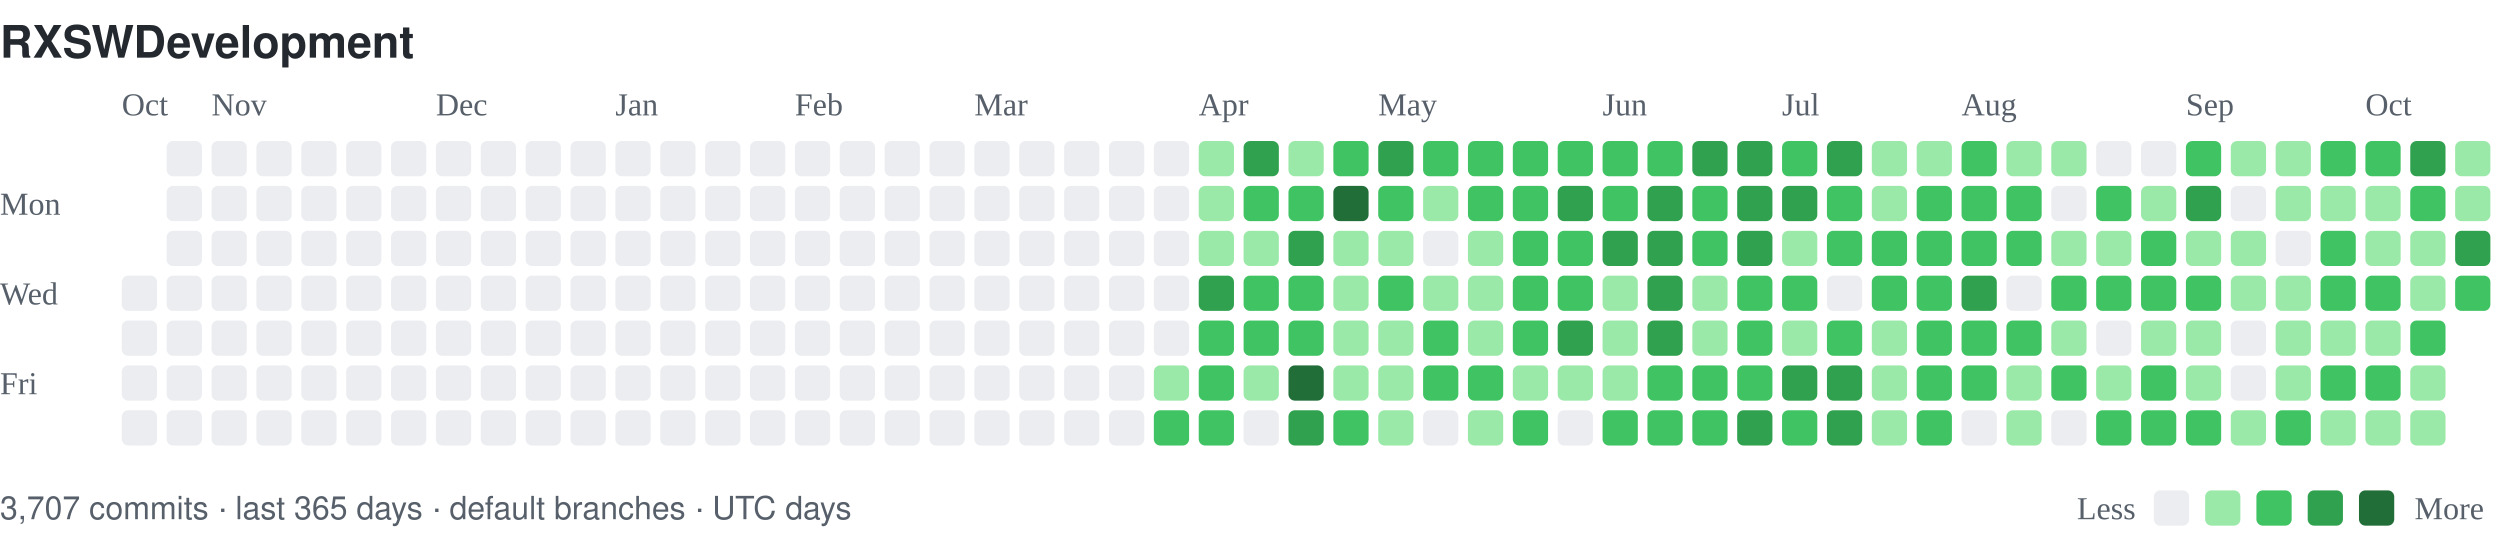
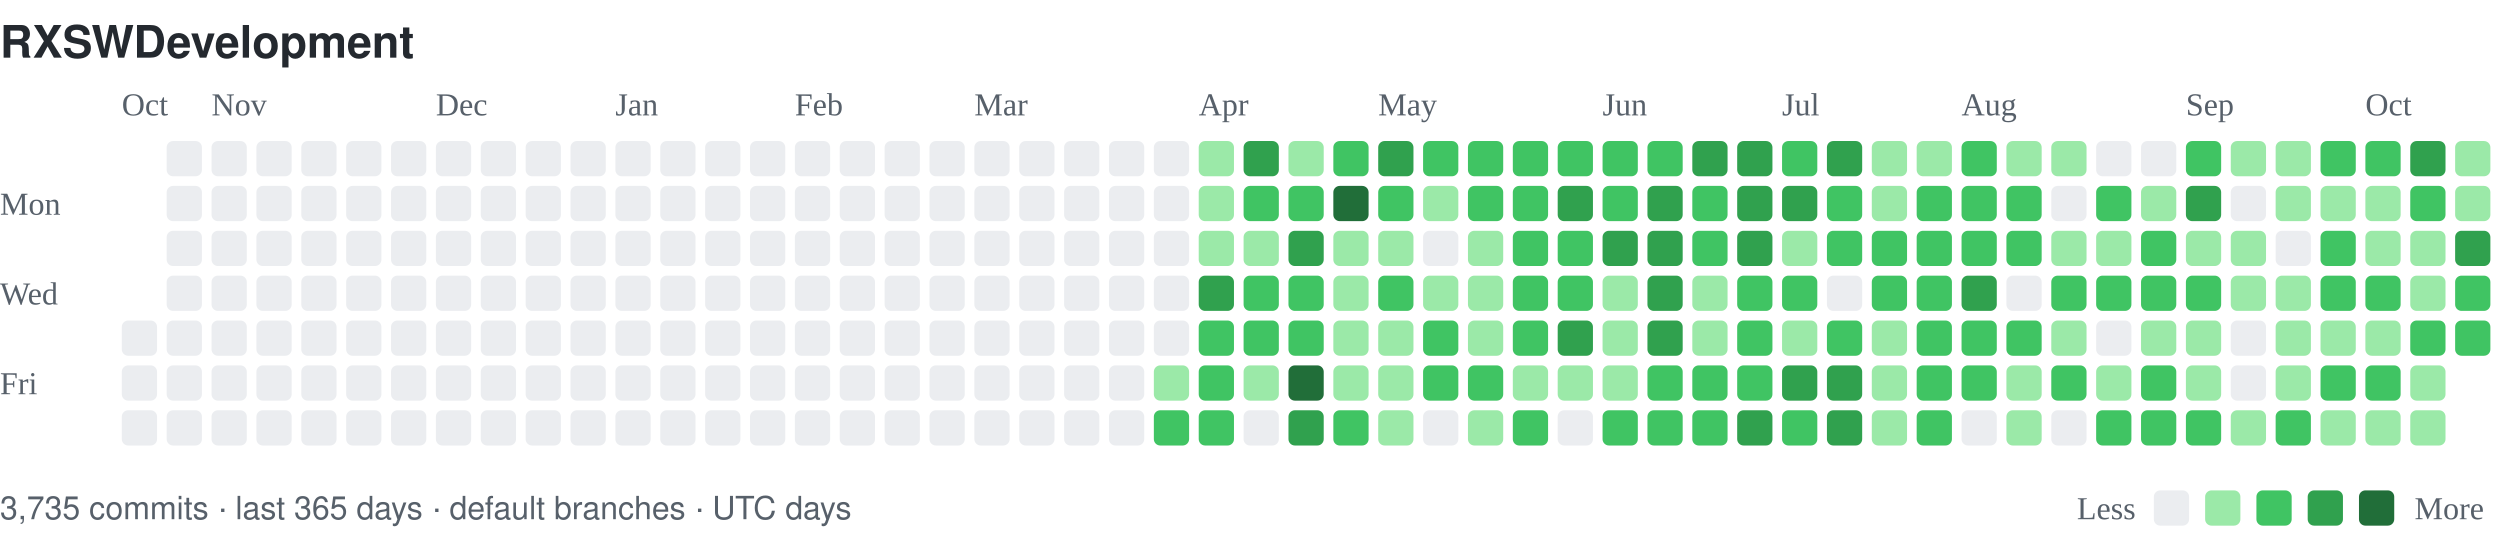
<svg xmlns="http://www.w3.org/2000/svg" width="780" height="170" viewBox="0 0 780 170" role="img">
  <text x="0" y="18" font-size="14" font-weight="600" fill="#24292f" font-family="ui-sans-serif,-apple-system,Segoe UI,Helvetica,Arial,sans-serif">RXSWDevelopment</text>
  <text x="0" y="67" font-size="10" fill="#57606a">Mon</text>
  <text x="0" y="95" font-size="10" fill="#57606a">Wed</text>
  <text x="0" y="123" font-size="10" fill="#57606a">Fri</text>
  <text x="38" y="36" font-size="10" fill="#57606a">Oct</text>
-   <rect x="38" y="86" width="11" height="11" rx="2" fill="#ebedf0" />
  <rect x="38" y="100" width="11" height="11" rx="2" fill="#ebedf0" />
  <rect x="38" y="114" width="11" height="11" rx="2" fill="#ebedf0" />
  <rect x="38" y="128" width="11" height="11" rx="2" fill="#ebedf0" />
  <rect x="52" y="44" width="11" height="11" rx="2" fill="#ebedf0" />
  <rect x="52" y="58" width="11" height="11" rx="2" fill="#ebedf0" />
  <rect x="52" y="72" width="11" height="11" rx="2" fill="#ebedf0" />
  <rect x="52" y="86" width="11" height="11" rx="2" fill="#ebedf0" />
  <rect x="52" y="100" width="11" height="11" rx="2" fill="#ebedf0" />
  <rect x="52" y="114" width="11" height="11" rx="2" fill="#ebedf0" />
  <rect x="52" y="128" width="11" height="11" rx="2" fill="#ebedf0" />
  <text x="66" y="36" font-size="10" fill="#57606a">Nov</text>
  <rect x="66" y="44" width="11" height="11" rx="2" fill="#ebedf0" />
  <rect x="66" y="58" width="11" height="11" rx="2" fill="#ebedf0" />
  <rect x="66" y="72" width="11" height="11" rx="2" fill="#ebedf0" />
  <rect x="66" y="86" width="11" height="11" rx="2" fill="#ebedf0" />
  <rect x="66" y="100" width="11" height="11" rx="2" fill="#ebedf0" />
  <rect x="66" y="114" width="11" height="11" rx="2" fill="#ebedf0" />
  <rect x="66" y="128" width="11" height="11" rx="2" fill="#ebedf0" />
  <rect x="80" y="44" width="11" height="11" rx="2" fill="#ebedf0" />
  <rect x="80" y="58" width="11" height="11" rx="2" fill="#ebedf0" />
  <rect x="80" y="72" width="11" height="11" rx="2" fill="#ebedf0" />
  <rect x="80" y="86" width="11" height="11" rx="2" fill="#ebedf0" />
  <rect x="80" y="100" width="11" height="11" rx="2" fill="#ebedf0" />
  <rect x="80" y="114" width="11" height="11" rx="2" fill="#ebedf0" />
  <rect x="80" y="128" width="11" height="11" rx="2" fill="#ebedf0" />
  <rect x="94" y="44" width="11" height="11" rx="2" fill="#ebedf0" />
  <rect x="94" y="58" width="11" height="11" rx="2" fill="#ebedf0" />
  <rect x="94" y="72" width="11" height="11" rx="2" fill="#ebedf0" />
  <rect x="94" y="86" width="11" height="11" rx="2" fill="#ebedf0" />
  <rect x="94" y="100" width="11" height="11" rx="2" fill="#ebedf0" />
  <rect x="94" y="114" width="11" height="11" rx="2" fill="#ebedf0" />
  <rect x="94" y="128" width="11" height="11" rx="2" fill="#ebedf0" />
  <rect x="108" y="44" width="11" height="11" rx="2" fill="#ebedf0" />
  <rect x="108" y="58" width="11" height="11" rx="2" fill="#ebedf0" />
  <rect x="108" y="72" width="11" height="11" rx="2" fill="#ebedf0" />
  <rect x="108" y="86" width="11" height="11" rx="2" fill="#ebedf0" />
  <rect x="108" y="100" width="11" height="11" rx="2" fill="#ebedf0" />
  <rect x="108" y="114" width="11" height="11" rx="2" fill="#ebedf0" />
  <rect x="108" y="128" width="11" height="11" rx="2" fill="#ebedf0" />
  <rect x="122" y="44" width="11" height="11" rx="2" fill="#ebedf0" />
  <rect x="122" y="58" width="11" height="11" rx="2" fill="#ebedf0" />
  <rect x="122" y="72" width="11" height="11" rx="2" fill="#ebedf0" />
  <rect x="122" y="86" width="11" height="11" rx="2" fill="#ebedf0" />
  <rect x="122" y="100" width="11" height="11" rx="2" fill="#ebedf0" />
  <rect x="122" y="114" width="11" height="11" rx="2" fill="#ebedf0" />
  <rect x="122" y="128" width="11" height="11" rx="2" fill="#ebedf0" />
  <text x="136" y="36" font-size="10" fill="#57606a">Dec</text>
  <rect x="136" y="44" width="11" height="11" rx="2" fill="#ebedf0" />
  <rect x="136" y="58" width="11" height="11" rx="2" fill="#ebedf0" />
  <rect x="136" y="72" width="11" height="11" rx="2" fill="#ebedf0" />
  <rect x="136" y="86" width="11" height="11" rx="2" fill="#ebedf0" />
  <rect x="136" y="100" width="11" height="11" rx="2" fill="#ebedf0" />
  <rect x="136" y="114" width="11" height="11" rx="2" fill="#ebedf0" />
  <rect x="136" y="128" width="11" height="11" rx="2" fill="#ebedf0" />
  <rect x="150" y="44" width="11" height="11" rx="2" fill="#ebedf0" />
  <rect x="150" y="58" width="11" height="11" rx="2" fill="#ebedf0" />
  <rect x="150" y="72" width="11" height="11" rx="2" fill="#ebedf0" />
  <rect x="150" y="86" width="11" height="11" rx="2" fill="#ebedf0" />
  <rect x="150" y="100" width="11" height="11" rx="2" fill="#ebedf0" />
  <rect x="150" y="114" width="11" height="11" rx="2" fill="#ebedf0" />
  <rect x="150" y="128" width="11" height="11" rx="2" fill="#ebedf0" />
  <rect x="164" y="44" width="11" height="11" rx="2" fill="#ebedf0" />
  <rect x="164" y="58" width="11" height="11" rx="2" fill="#ebedf0" />
  <rect x="164" y="72" width="11" height="11" rx="2" fill="#ebedf0" />
  <rect x="164" y="86" width="11" height="11" rx="2" fill="#ebedf0" />
  <rect x="164" y="100" width="11" height="11" rx="2" fill="#ebedf0" />
  <rect x="164" y="114" width="11" height="11" rx="2" fill="#ebedf0" />
  <rect x="164" y="128" width="11" height="11" rx="2" fill="#ebedf0" />
  <rect x="178" y="44" width="11" height="11" rx="2" fill="#ebedf0" />
  <rect x="178" y="58" width="11" height="11" rx="2" fill="#ebedf0" />
  <rect x="178" y="72" width="11" height="11" rx="2" fill="#ebedf0" />
  <rect x="178" y="86" width="11" height="11" rx="2" fill="#ebedf0" />
  <rect x="178" y="100" width="11" height="11" rx="2" fill="#ebedf0" />
  <rect x="178" y="114" width="11" height="11" rx="2" fill="#ebedf0" />
  <rect x="178" y="128" width="11" height="11" rx="2" fill="#ebedf0" />
  <text x="192" y="36" font-size="10" fill="#57606a">Jan</text>
  <rect x="192" y="44" width="11" height="11" rx="2" fill="#ebedf0" />
  <rect x="192" y="58" width="11" height="11" rx="2" fill="#ebedf0" />
  <rect x="192" y="72" width="11" height="11" rx="2" fill="#ebedf0" />
  <rect x="192" y="86" width="11" height="11" rx="2" fill="#ebedf0" />
  <rect x="192" y="100" width="11" height="11" rx="2" fill="#ebedf0" />
  <rect x="192" y="114" width="11" height="11" rx="2" fill="#ebedf0" />
  <rect x="192" y="128" width="11" height="11" rx="2" fill="#ebedf0" />
  <rect x="206" y="44" width="11" height="11" rx="2" fill="#ebedf0" />
  <rect x="206" y="58" width="11" height="11" rx="2" fill="#ebedf0" />
  <rect x="206" y="72" width="11" height="11" rx="2" fill="#ebedf0" />
  <rect x="206" y="86" width="11" height="11" rx="2" fill="#ebedf0" />
  <rect x="206" y="100" width="11" height="11" rx="2" fill="#ebedf0" />
  <rect x="206" y="114" width="11" height="11" rx="2" fill="#ebedf0" />
  <rect x="206" y="128" width="11" height="11" rx="2" fill="#ebedf0" />
  <rect x="220" y="44" width="11" height="11" rx="2" fill="#ebedf0" />
  <rect x="220" y="58" width="11" height="11" rx="2" fill="#ebedf0" />
  <rect x="220" y="72" width="11" height="11" rx="2" fill="#ebedf0" />
  <rect x="220" y="86" width="11" height="11" rx="2" fill="#ebedf0" />
  <rect x="220" y="100" width="11" height="11" rx="2" fill="#ebedf0" />
  <rect x="220" y="114" width="11" height="11" rx="2" fill="#ebedf0" />
  <rect x="220" y="128" width="11" height="11" rx="2" fill="#ebedf0" />
  <rect x="234" y="44" width="11" height="11" rx="2" fill="#ebedf0" />
  <rect x="234" y="58" width="11" height="11" rx="2" fill="#ebedf0" />
  <rect x="234" y="72" width="11" height="11" rx="2" fill="#ebedf0" />
  <rect x="234" y="86" width="11" height="11" rx="2" fill="#ebedf0" />
  <rect x="234" y="100" width="11" height="11" rx="2" fill="#ebedf0" />
  <rect x="234" y="114" width="11" height="11" rx="2" fill="#ebedf0" />
  <rect x="234" y="128" width="11" height="11" rx="2" fill="#ebedf0" />
  <text x="248" y="36" font-size="10" fill="#57606a">Feb</text>
  <rect x="248" y="44" width="11" height="11" rx="2" fill="#ebedf0" />
  <rect x="248" y="58" width="11" height="11" rx="2" fill="#ebedf0" />
  <rect x="248" y="72" width="11" height="11" rx="2" fill="#ebedf0" />
  <rect x="248" y="86" width="11" height="11" rx="2" fill="#ebedf0" />
  <rect x="248" y="100" width="11" height="11" rx="2" fill="#ebedf0" />
  <rect x="248" y="114" width="11" height="11" rx="2" fill="#ebedf0" />
  <rect x="248" y="128" width="11" height="11" rx="2" fill="#ebedf0" />
  <rect x="262" y="44" width="11" height="11" rx="2" fill="#ebedf0" />
  <rect x="262" y="58" width="11" height="11" rx="2" fill="#ebedf0" />
  <rect x="262" y="72" width="11" height="11" rx="2" fill="#ebedf0" />
  <rect x="262" y="86" width="11" height="11" rx="2" fill="#ebedf0" />
  <rect x="262" y="100" width="11" height="11" rx="2" fill="#ebedf0" />
  <rect x="262" y="114" width="11" height="11" rx="2" fill="#ebedf0" />
  <rect x="262" y="128" width="11" height="11" rx="2" fill="#ebedf0" />
  <rect x="276" y="44" width="11" height="11" rx="2" fill="#ebedf0" />
  <rect x="276" y="58" width="11" height="11" rx="2" fill="#ebedf0" />
  <rect x="276" y="72" width="11" height="11" rx="2" fill="#ebedf0" />
  <rect x="276" y="86" width="11" height="11" rx="2" fill="#ebedf0" />
  <rect x="276" y="100" width="11" height="11" rx="2" fill="#ebedf0" />
  <rect x="276" y="114" width="11" height="11" rx="2" fill="#ebedf0" />
  <rect x="276" y="128" width="11" height="11" rx="2" fill="#ebedf0" />
  <rect x="290" y="44" width="11" height="11" rx="2" fill="#ebedf0" />
  <rect x="290" y="58" width="11" height="11" rx="2" fill="#ebedf0" />
  <rect x="290" y="72" width="11" height="11" rx="2" fill="#ebedf0" />
  <rect x="290" y="86" width="11" height="11" rx="2" fill="#ebedf0" />
  <rect x="290" y="100" width="11" height="11" rx="2" fill="#ebedf0" />
  <rect x="290" y="114" width="11" height="11" rx="2" fill="#ebedf0" />
  <rect x="290" y="128" width="11" height="11" rx="2" fill="#ebedf0" />
  <text x="304" y="36" font-size="10" fill="#57606a">Mar</text>
  <rect x="304" y="44" width="11" height="11" rx="2" fill="#ebedf0" />
  <rect x="304" y="58" width="11" height="11" rx="2" fill="#ebedf0" />
  <rect x="304" y="72" width="11" height="11" rx="2" fill="#ebedf0" />
  <rect x="304" y="86" width="11" height="11" rx="2" fill="#ebedf0" />
  <rect x="304" y="100" width="11" height="11" rx="2" fill="#ebedf0" />
  <rect x="304" y="114" width="11" height="11" rx="2" fill="#ebedf0" />
  <rect x="304" y="128" width="11" height="11" rx="2" fill="#ebedf0" />
  <rect x="318" y="44" width="11" height="11" rx="2" fill="#ebedf0" />
  <rect x="318" y="58" width="11" height="11" rx="2" fill="#ebedf0" />
  <rect x="318" y="72" width="11" height="11" rx="2" fill="#ebedf0" />
  <rect x="318" y="86" width="11" height="11" rx="2" fill="#ebedf0" />
  <rect x="318" y="100" width="11" height="11" rx="2" fill="#ebedf0" />
  <rect x="318" y="114" width="11" height="11" rx="2" fill="#ebedf0" />
  <rect x="318" y="128" width="11" height="11" rx="2" fill="#ebedf0" />
  <rect x="332" y="44" width="11" height="11" rx="2" fill="#ebedf0" />
  <rect x="332" y="58" width="11" height="11" rx="2" fill="#ebedf0" />
  <rect x="332" y="72" width="11" height="11" rx="2" fill="#ebedf0" />
  <rect x="332" y="86" width="11" height="11" rx="2" fill="#ebedf0" />
  <rect x="332" y="100" width="11" height="11" rx="2" fill="#ebedf0" />
  <rect x="332" y="114" width="11" height="11" rx="2" fill="#ebedf0" />
  <rect x="332" y="128" width="11" height="11" rx="2" fill="#ebedf0" />
  <rect x="346" y="44" width="11" height="11" rx="2" fill="#ebedf0" />
  <rect x="346" y="58" width="11" height="11" rx="2" fill="#ebedf0" />
  <rect x="346" y="72" width="11" height="11" rx="2" fill="#ebedf0" />
  <rect x="346" y="86" width="11" height="11" rx="2" fill="#ebedf0" />
  <rect x="346" y="100" width="11" height="11" rx="2" fill="#ebedf0" />
  <rect x="346" y="114" width="11" height="11" rx="2" fill="#ebedf0" />
  <rect x="346" y="128" width="11" height="11" rx="2" fill="#ebedf0" />
  <rect x="360" y="44" width="11" height="11" rx="2" fill="#ebedf0" />
  <rect x="360" y="58" width="11" height="11" rx="2" fill="#ebedf0" />
  <rect x="360" y="72" width="11" height="11" rx="2" fill="#ebedf0" />
  <rect x="360" y="86" width="11" height="11" rx="2" fill="#ebedf0" />
  <rect x="360" y="100" width="11" height="11" rx="2" fill="#ebedf0" />
  <rect x="360" y="114" width="11" height="11" rx="2" fill="#9be9a8" />
  <rect x="360" y="128" width="11" height="11" rx="2" fill="#40c463" />
  <text x="374" y="36" font-size="10" fill="#57606a">Apr</text>
  <rect x="374" y="44" width="11" height="11" rx="2" fill="#9be9a8" />
  <rect x="374" y="58" width="11" height="11" rx="2" fill="#9be9a8" />
  <rect x="374" y="72" width="11" height="11" rx="2" fill="#9be9a8" />
  <rect x="374" y="86" width="11" height="11" rx="2" fill="#30a14e" />
  <rect x="374" y="100" width="11" height="11" rx="2" fill="#40c463" />
  <rect x="374" y="114" width="11" height="11" rx="2" fill="#40c463" />
  <rect x="374" y="128" width="11" height="11" rx="2" fill="#40c463" />
  <rect x="388" y="44" width="11" height="11" rx="2" fill="#30a14e" />
  <rect x="388" y="58" width="11" height="11" rx="2" fill="#40c463" />
  <rect x="388" y="72" width="11" height="11" rx="2" fill="#9be9a8" />
  <rect x="388" y="86" width="11" height="11" rx="2" fill="#40c463" />
  <rect x="388" y="100" width="11" height="11" rx="2" fill="#40c463" />
  <rect x="388" y="114" width="11" height="11" rx="2" fill="#9be9a8" />
  <rect x="388" y="128" width="11" height="11" rx="2" fill="#ebedf0" />
  <rect x="402" y="44" width="11" height="11" rx="2" fill="#9be9a8" />
  <rect x="402" y="58" width="11" height="11" rx="2" fill="#40c463" />
  <rect x="402" y="72" width="11" height="11" rx="2" fill="#30a14e" />
  <rect x="402" y="86" width="11" height="11" rx="2" fill="#40c463" />
  <rect x="402" y="100" width="11" height="11" rx="2" fill="#40c463" />
  <rect x="402" y="114" width="11" height="11" rx="2" fill="#216e39" />
  <rect x="402" y="128" width="11" height="11" rx="2" fill="#30a14e" />
  <rect x="416" y="44" width="11" height="11" rx="2" fill="#40c463" />
  <rect x="416" y="58" width="11" height="11" rx="2" fill="#216e39" />
  <rect x="416" y="72" width="11" height="11" rx="2" fill="#9be9a8" />
  <rect x="416" y="86" width="11" height="11" rx="2" fill="#9be9a8" />
  <rect x="416" y="100" width="11" height="11" rx="2" fill="#9be9a8" />
  <rect x="416" y="114" width="11" height="11" rx="2" fill="#9be9a8" />
  <rect x="416" y="128" width="11" height="11" rx="2" fill="#40c463" />
  <text x="430" y="36" font-size="10" fill="#57606a">May</text>
  <rect x="430" y="44" width="11" height="11" rx="2" fill="#30a14e" />
  <rect x="430" y="58" width="11" height="11" rx="2" fill="#40c463" />
  <rect x="430" y="72" width="11" height="11" rx="2" fill="#9be9a8" />
  <rect x="430" y="86" width="11" height="11" rx="2" fill="#40c463" />
  <rect x="430" y="100" width="11" height="11" rx="2" fill="#9be9a8" />
  <rect x="430" y="114" width="11" height="11" rx="2" fill="#9be9a8" />
  <rect x="430" y="128" width="11" height="11" rx="2" fill="#9be9a8" />
  <rect x="444" y="44" width="11" height="11" rx="2" fill="#40c463" />
  <rect x="444" y="58" width="11" height="11" rx="2" fill="#9be9a8" />
  <rect x="444" y="72" width="11" height="11" rx="2" fill="#ebedf0" />
  <rect x="444" y="86" width="11" height="11" rx="2" fill="#9be9a8" />
  <rect x="444" y="100" width="11" height="11" rx="2" fill="#40c463" />
  <rect x="444" y="114" width="11" height="11" rx="2" fill="#40c463" />
  <rect x="444" y="128" width="11" height="11" rx="2" fill="#ebedf0" />
  <rect x="458" y="44" width="11" height="11" rx="2" fill="#40c463" />
  <rect x="458" y="58" width="11" height="11" rx="2" fill="#40c463" />
  <rect x="458" y="72" width="11" height="11" rx="2" fill="#9be9a8" />
  <rect x="458" y="86" width="11" height="11" rx="2" fill="#9be9a8" />
  <rect x="458" y="100" width="11" height="11" rx="2" fill="#9be9a8" />
  <rect x="458" y="114" width="11" height="11" rx="2" fill="#40c463" />
  <rect x="458" y="128" width="11" height="11" rx="2" fill="#9be9a8" />
  <rect x="472" y="44" width="11" height="11" rx="2" fill="#40c463" />
  <rect x="472" y="58" width="11" height="11" rx="2" fill="#40c463" />
  <rect x="472" y="72" width="11" height="11" rx="2" fill="#40c463" />
  <rect x="472" y="86" width="11" height="11" rx="2" fill="#40c463" />
  <rect x="472" y="100" width="11" height="11" rx="2" fill="#40c463" />
  <rect x="472" y="114" width="11" height="11" rx="2" fill="#9be9a8" />
  <rect x="472" y="128" width="11" height="11" rx="2" fill="#40c463" />
  <rect x="486" y="44" width="11" height="11" rx="2" fill="#40c463" />
  <rect x="486" y="58" width="11" height="11" rx="2" fill="#30a14e" />
  <rect x="486" y="72" width="11" height="11" rx="2" fill="#40c463" />
  <rect x="486" y="86" width="11" height="11" rx="2" fill="#40c463" />
  <rect x="486" y="100" width="11" height="11" rx="2" fill="#30a14e" />
  <rect x="486" y="114" width="11" height="11" rx="2" fill="#9be9a8" />
  <rect x="486" y="128" width="11" height="11" rx="2" fill="#ebedf0" />
  <text x="500" y="36" font-size="10" fill="#57606a">Jun</text>
  <rect x="500" y="44" width="11" height="11" rx="2" fill="#40c463" />
  <rect x="500" y="58" width="11" height="11" rx="2" fill="#40c463" />
  <rect x="500" y="72" width="11" height="11" rx="2" fill="#30a14e" />
  <rect x="500" y="86" width="11" height="11" rx="2" fill="#9be9a8" />
  <rect x="500" y="100" width="11" height="11" rx="2" fill="#9be9a8" />
  <rect x="500" y="114" width="11" height="11" rx="2" fill="#9be9a8" />
  <rect x="500" y="128" width="11" height="11" rx="2" fill="#40c463" />
  <rect x="514" y="44" width="11" height="11" rx="2" fill="#40c463" />
  <rect x="514" y="58" width="11" height="11" rx="2" fill="#30a14e" />
  <rect x="514" y="72" width="11" height="11" rx="2" fill="#30a14e" />
  <rect x="514" y="86" width="11" height="11" rx="2" fill="#30a14e" />
  <rect x="514" y="100" width="11" height="11" rx="2" fill="#30a14e" />
  <rect x="514" y="114" width="11" height="11" rx="2" fill="#40c463" />
  <rect x="514" y="128" width="11" height="11" rx="2" fill="#40c463" />
  <rect x="528" y="44" width="11" height="11" rx="2" fill="#30a14e" />
  <rect x="528" y="58" width="11" height="11" rx="2" fill="#40c463" />
  <rect x="528" y="72" width="11" height="11" rx="2" fill="#40c463" />
  <rect x="528" y="86" width="11" height="11" rx="2" fill="#9be9a8" />
  <rect x="528" y="100" width="11" height="11" rx="2" fill="#9be9a8" />
  <rect x="528" y="114" width="11" height="11" rx="2" fill="#40c463" />
  <rect x="528" y="128" width="11" height="11" rx="2" fill="#40c463" />
  <rect x="542" y="44" width="11" height="11" rx="2" fill="#30a14e" />
  <rect x="542" y="58" width="11" height="11" rx="2" fill="#30a14e" />
  <rect x="542" y="72" width="11" height="11" rx="2" fill="#30a14e" />
  <rect x="542" y="86" width="11" height="11" rx="2" fill="#40c463" />
  <rect x="542" y="100" width="11" height="11" rx="2" fill="#40c463" />
  <rect x="542" y="114" width="11" height="11" rx="2" fill="#40c463" />
  <rect x="542" y="128" width="11" height="11" rx="2" fill="#30a14e" />
  <text x="556" y="36" font-size="10" fill="#57606a">Jul</text>
  <rect x="556" y="44" width="11" height="11" rx="2" fill="#40c463" />
  <rect x="556" y="58" width="11" height="11" rx="2" fill="#30a14e" />
  <rect x="556" y="72" width="11" height="11" rx="2" fill="#9be9a8" />
  <rect x="556" y="86" width="11" height="11" rx="2" fill="#40c463" />
  <rect x="556" y="100" width="11" height="11" rx="2" fill="#9be9a8" />
  <rect x="556" y="114" width="11" height="11" rx="2" fill="#30a14e" />
  <rect x="556" y="128" width="11" height="11" rx="2" fill="#40c463" />
  <rect x="570" y="44" width="11" height="11" rx="2" fill="#30a14e" />
  <rect x="570" y="58" width="11" height="11" rx="2" fill="#40c463" />
  <rect x="570" y="72" width="11" height="11" rx="2" fill="#40c463" />
  <rect x="570" y="86" width="11" height="11" rx="2" fill="#ebedf0" />
  <rect x="570" y="100" width="11" height="11" rx="2" fill="#40c463" />
  <rect x="570" y="114" width="11" height="11" rx="2" fill="#30a14e" />
  <rect x="570" y="128" width="11" height="11" rx="2" fill="#30a14e" />
  <rect x="584" y="44" width="11" height="11" rx="2" fill="#9be9a8" />
  <rect x="584" y="58" width="11" height="11" rx="2" fill="#9be9a8" />
  <rect x="584" y="72" width="11" height="11" rx="2" fill="#40c463" />
  <rect x="584" y="86" width="11" height="11" rx="2" fill="#40c463" />
  <rect x="584" y="100" width="11" height="11" rx="2" fill="#9be9a8" />
  <rect x="584" y="114" width="11" height="11" rx="2" fill="#9be9a8" />
  <rect x="584" y="128" width="11" height="11" rx="2" fill="#9be9a8" />
  <rect x="598" y="44" width="11" height="11" rx="2" fill="#9be9a8" />
  <rect x="598" y="58" width="11" height="11" rx="2" fill="#40c463" />
  <rect x="598" y="72" width="11" height="11" rx="2" fill="#40c463" />
  <rect x="598" y="86" width="11" height="11" rx="2" fill="#40c463" />
  <rect x="598" y="100" width="11" height="11" rx="2" fill="#40c463" />
  <rect x="598" y="114" width="11" height="11" rx="2" fill="#40c463" />
  <rect x="598" y="128" width="11" height="11" rx="2" fill="#40c463" />
  <text x="612" y="36" font-size="10" fill="#57606a">Aug</text>
  <rect x="612" y="44" width="11" height="11" rx="2" fill="#40c463" />
  <rect x="612" y="58" width="11" height="11" rx="2" fill="#40c463" />
  <rect x="612" y="72" width="11" height="11" rx="2" fill="#40c463" />
  <rect x="612" y="86" width="11" height="11" rx="2" fill="#30a14e" />
  <rect x="612" y="100" width="11" height="11" rx="2" fill="#40c463" />
  <rect x="612" y="114" width="11" height="11" rx="2" fill="#40c463" />
  <rect x="612" y="128" width="11" height="11" rx="2" fill="#ebedf0" />
  <rect x="626" y="44" width="11" height="11" rx="2" fill="#9be9a8" />
  <rect x="626" y="58" width="11" height="11" rx="2" fill="#40c463" />
  <rect x="626" y="72" width="11" height="11" rx="2" fill="#40c463" />
  <rect x="626" y="86" width="11" height="11" rx="2" fill="#ebedf0" />
  <rect x="626" y="100" width="11" height="11" rx="2" fill="#40c463" />
  <rect x="626" y="114" width="11" height="11" rx="2" fill="#9be9a8" />
  <rect x="626" y="128" width="11" height="11" rx="2" fill="#9be9a8" />
  <rect x="640" y="44" width="11" height="11" rx="2" fill="#9be9a8" />
  <rect x="640" y="58" width="11" height="11" rx="2" fill="#ebedf0" />
  <rect x="640" y="72" width="11" height="11" rx="2" fill="#9be9a8" />
  <rect x="640" y="86" width="11" height="11" rx="2" fill="#40c463" />
  <rect x="640" y="100" width="11" height="11" rx="2" fill="#9be9a8" />
  <rect x="640" y="114" width="11" height="11" rx="2" fill="#40c463" />
  <rect x="640" y="128" width="11" height="11" rx="2" fill="#ebedf0" />
  <rect x="654" y="44" width="11" height="11" rx="2" fill="#ebedf0" />
  <rect x="654" y="58" width="11" height="11" rx="2" fill="#40c463" />
  <rect x="654" y="72" width="11" height="11" rx="2" fill="#9be9a8" />
  <rect x="654" y="86" width="11" height="11" rx="2" fill="#40c463" />
  <rect x="654" y="100" width="11" height="11" rx="2" fill="#ebedf0" />
  <rect x="654" y="114" width="11" height="11" rx="2" fill="#9be9a8" />
  <rect x="654" y="128" width="11" height="11" rx="2" fill="#40c463" />
  <rect x="668" y="44" width="11" height="11" rx="2" fill="#ebedf0" />
  <rect x="668" y="58" width="11" height="11" rx="2" fill="#9be9a8" />
  <rect x="668" y="72" width="11" height="11" rx="2" fill="#40c463" />
  <rect x="668" y="86" width="11" height="11" rx="2" fill="#40c463" />
  <rect x="668" y="100" width="11" height="11" rx="2" fill="#9be9a8" />
  <rect x="668" y="114" width="11" height="11" rx="2" fill="#40c463" />
  <rect x="668" y="128" width="11" height="11" rx="2" fill="#40c463" />
  <text x="682" y="36" font-size="10" fill="#57606a">Sep</text>
  <rect x="682" y="44" width="11" height="11" rx="2" fill="#40c463" />
  <rect x="682" y="58" width="11" height="11" rx="2" fill="#30a14e" />
  <rect x="682" y="72" width="11" height="11" rx="2" fill="#9be9a8" />
  <rect x="682" y="86" width="11" height="11" rx="2" fill="#40c463" />
  <rect x="682" y="100" width="11" height="11" rx="2" fill="#9be9a8" />
  <rect x="682" y="114" width="11" height="11" rx="2" fill="#9be9a8" />
  <rect x="682" y="128" width="11" height="11" rx="2" fill="#40c463" />
  <rect x="696" y="44" width="11" height="11" rx="2" fill="#9be9a8" />
  <rect x="696" y="58" width="11" height="11" rx="2" fill="#ebedf0" />
  <rect x="696" y="72" width="11" height="11" rx="2" fill="#9be9a8" />
  <rect x="696" y="86" width="11" height="11" rx="2" fill="#9be9a8" />
  <rect x="696" y="100" width="11" height="11" rx="2" fill="#ebedf0" />
  <rect x="696" y="114" width="11" height="11" rx="2" fill="#ebedf0" />
  <rect x="696" y="128" width="11" height="11" rx="2" fill="#9be9a8" />
  <rect x="710" y="44" width="11" height="11" rx="2" fill="#9be9a8" />
  <rect x="710" y="58" width="11" height="11" rx="2" fill="#9be9a8" />
  <rect x="710" y="72" width="11" height="11" rx="2" fill="#ebedf0" />
  <rect x="710" y="86" width="11" height="11" rx="2" fill="#9be9a8" />
  <rect x="710" y="100" width="11" height="11" rx="2" fill="#9be9a8" />
  <rect x="710" y="114" width="11" height="11" rx="2" fill="#9be9a8" />
  <rect x="710" y="128" width="11" height="11" rx="2" fill="#40c463" />
  <rect x="724" y="44" width="11" height="11" rx="2" fill="#40c463" />
  <rect x="724" y="58" width="11" height="11" rx="2" fill="#9be9a8" />
  <rect x="724" y="72" width="11" height="11" rx="2" fill="#40c463" />
  <rect x="724" y="86" width="11" height="11" rx="2" fill="#40c463" />
  <rect x="724" y="100" width="11" height="11" rx="2" fill="#9be9a8" />
  <rect x="724" y="114" width="11" height="11" rx="2" fill="#40c463" />
  <rect x="724" y="128" width="11" height="11" rx="2" fill="#9be9a8" />
  <text x="738" y="36" font-size="10" fill="#57606a">Oct</text>
  <rect x="738" y="44" width="11" height="11" rx="2" fill="#40c463" />
  <rect x="738" y="58" width="11" height="11" rx="2" fill="#9be9a8" />
  <rect x="738" y="72" width="11" height="11" rx="2" fill="#9be9a8" />
  <rect x="738" y="86" width="11" height="11" rx="2" fill="#40c463" />
  <rect x="738" y="100" width="11" height="11" rx="2" fill="#9be9a8" />
  <rect x="738" y="114" width="11" height="11" rx="2" fill="#40c463" />
  <rect x="738" y="128" width="11" height="11" rx="2" fill="#9be9a8" />
  <rect x="752" y="44" width="11" height="11" rx="2" fill="#30a14e" />
  <rect x="752" y="58" width="11" height="11" rx="2" fill="#40c463" />
  <rect x="752" y="72" width="11" height="11" rx="2" fill="#9be9a8" />
  <rect x="752" y="86" width="11" height="11" rx="2" fill="#9be9a8" />
  <rect x="752" y="100" width="11" height="11" rx="2" fill="#40c463" />
  <rect x="752" y="114" width="11" height="11" rx="2" fill="#9be9a8" />
  <rect x="752" y="128" width="11" height="11" rx="2" fill="#9be9a8" />
  <rect x="766" y="44" width="11" height="11" rx="2" fill="#9be9a8" />
  <rect x="766" y="58" width="11" height="11" rx="2" fill="#9be9a8" />
  <rect x="766" y="72" width="11" height="11" rx="2" fill="#30a14e" />
  <rect x="766" y="86" width="11" height="11" rx="2" fill="#40c463" />
+   <rect x="766" y="100" width="11" height="11" rx="2" fill="#40c463" />
  <text x="648" y="162" font-size="10" fill="#57606a">Less</text>
  <rect x="672" y="153" width="11" height="11" rx="2" fill="#ebedf0" />
  <rect x="688" y="153" width="11" height="11" rx="2" fill="#9be9a8" />
  <rect x="704" y="153" width="11" height="11" rx="2" fill="#40c463" />
  <rect x="720" y="153" width="11" height="11" rx="2" fill="#30a14e" />
  <rect x="736" y="153" width="11" height="11" rx="2" fill="#216e39" />
  <text x="775" y="162" font-size="10" fill="#57606a" text-anchor="end">More</text>
-   <text x="0" y="162" font-size="10" fill="#57606a" font-family="ui-sans-serif,-apple-system,Segoe UI,Helvetica,Arial,sans-serif">3,707 commits · last 365 days · default branches · UTC days</text>
+   <text x="0" y="162" font-size="10" fill="#57606a" font-family="ui-sans-serif,-apple-system,Segoe UI,Helvetica,Arial,sans-serif">3,735 commits · last 365 days · default branches · UTC days</text>
</svg>
